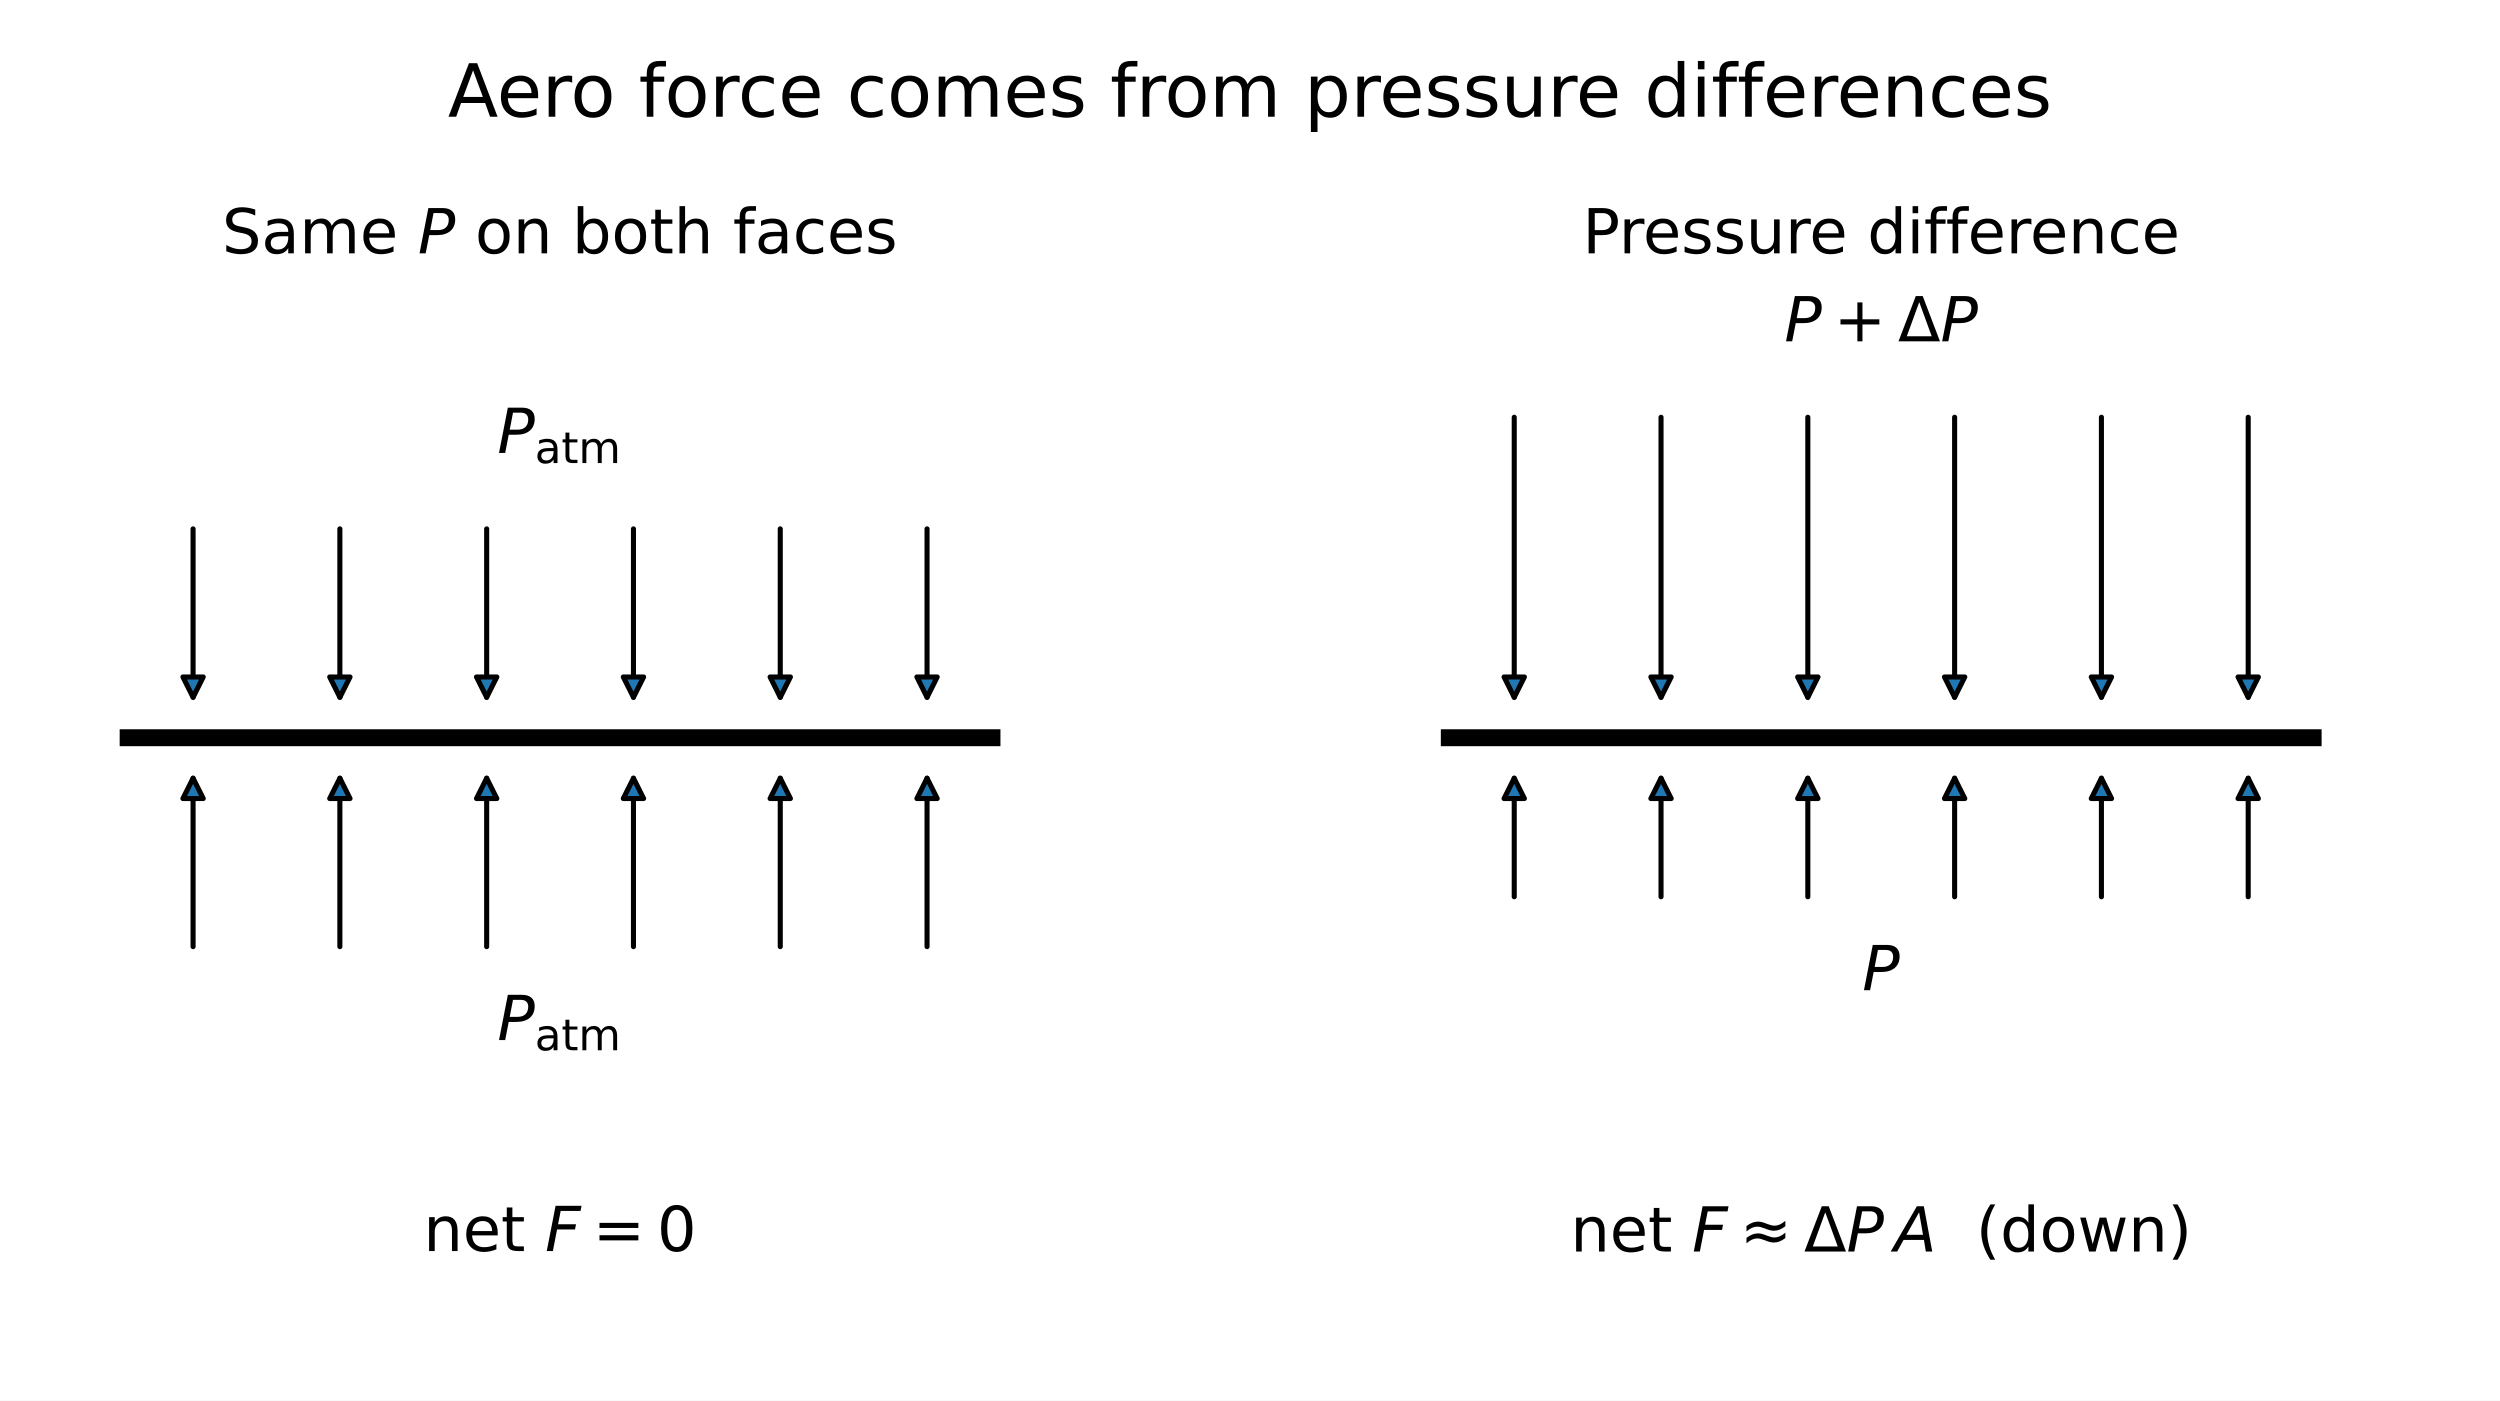
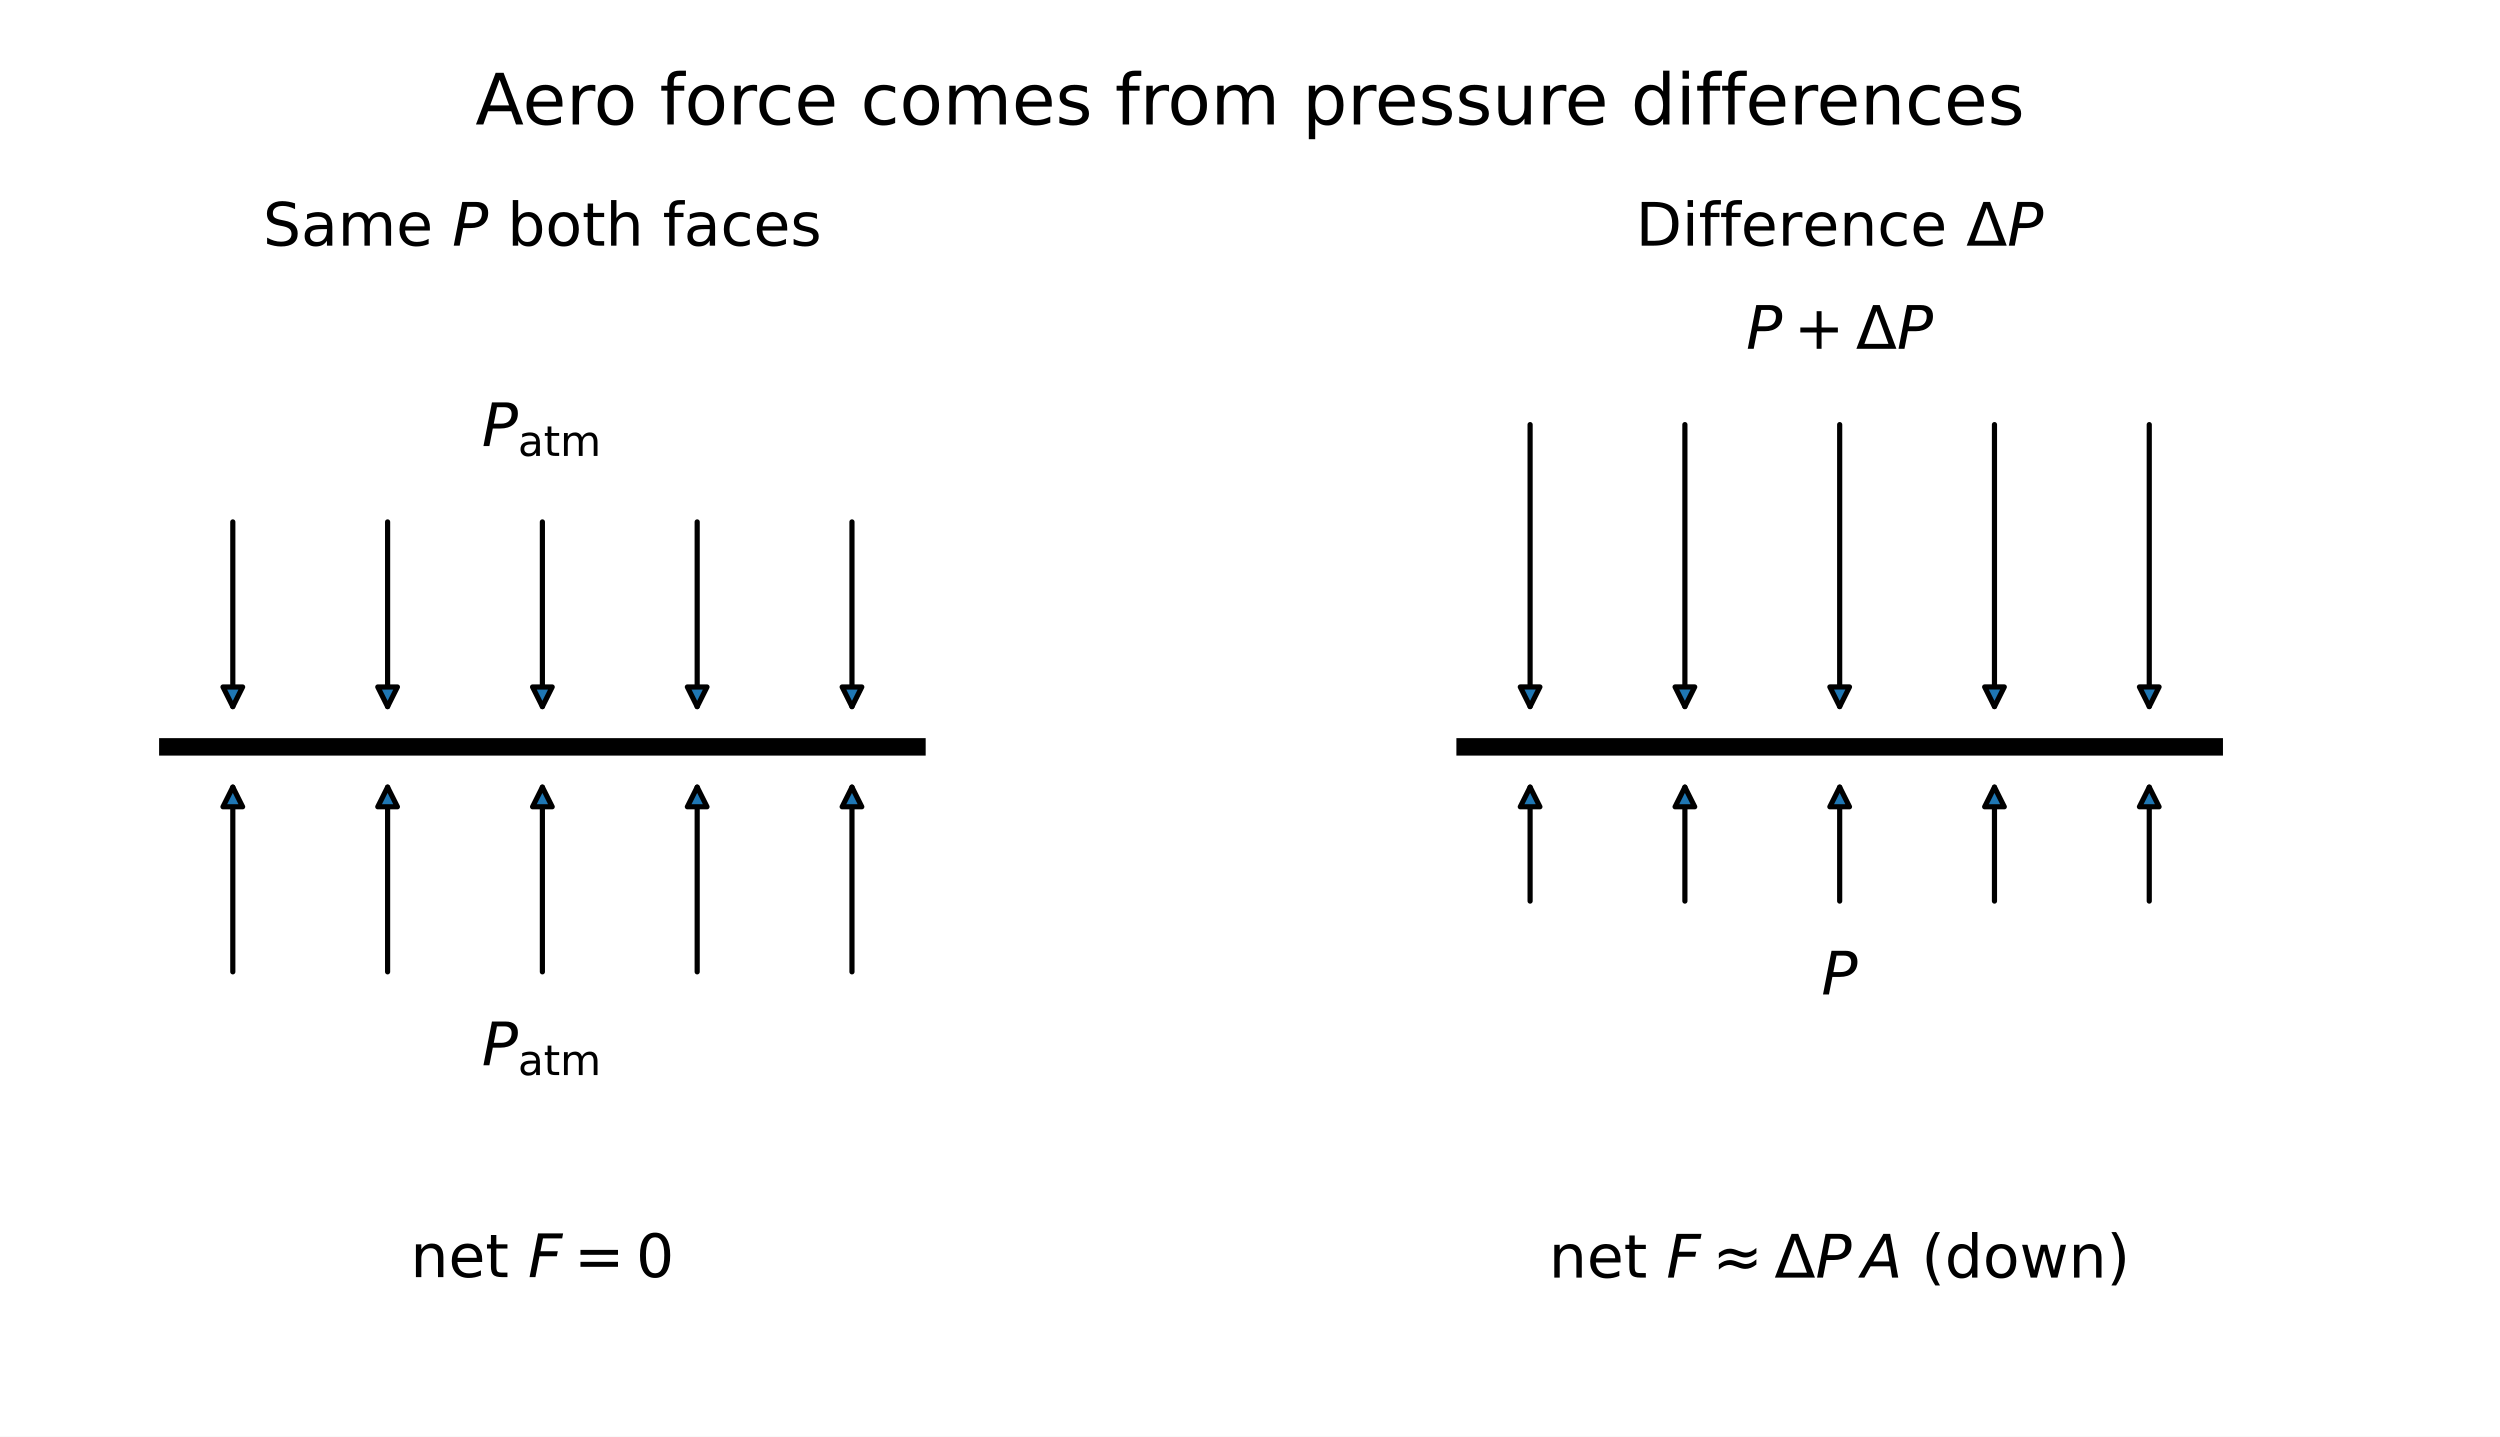
- <svg xmlns="http://www.w3.org/2000/svg" xmlns:xlink="http://www.w3.org/1999/xlink" width="442.944pt" height="248.15pt" viewBox="0 0 442.944 248.15" version="1.1">
+ <svg xmlns="http://www.w3.org/2000/svg" xmlns:xlink="http://www.w3.org/1999/xlink" width="458.622pt" height="263.558pt" viewBox="0 0 458.622 263.558" version="1.1">
  <defs>
    <style type="text/css">*{stroke-linejoin: round; stroke-linecap: butt}</style>
  </defs>
  <g id="figure_1">
    <g id="patch_1">
-       <path d="M 0 248.15  L 442.944 248.15  L 442.944 0  L 0 0  z " style="fill: #ffffff" />
+       <path d="M 0 263.558  L 458.622 263.558  L 458.622 0  L 0 0  z " style="fill: #ffffff" />
    </g>
    <g id="axes_1">
      <g id="line2d_1">
-         <path d="M 21.204 130.714  L 177.257 130.714  " clip-path="url(#pd1e95c25de)" style="fill: none; stroke: #000000; stroke-width: 3" />
+         <path d="M 29.186 137.014  L 169.815 137.014  " clip-path="url(#p3e86889d1d)" style="fill: none; stroke: #000000; stroke-width: 3.2" />
      </g>
      <g id="line2d_2">
-         <path d="M 255.284 130.714  L 411.337 130.714  " clip-path="url(#pd1e95c25de)" style="fill: none; stroke: #000000; stroke-width: 3" />
+         <path d="M 267.173 137.014  L 407.801 137.014  " clip-path="url(#p3e86889d1d)" style="fill: none; stroke: #000000; stroke-width: 3.2" />
      </g>
      <g id="text_1">
-         <g transform="translate(39.33522 44.88419) scale(0.11 -0.11)">
+         <g transform="translate(48.24049 45.06431) scale(0.11 -0.11)">
          <defs>
            <path id="DejaVuSans-53" d="M 3425 4513  L 3425 3897  Q 3066 4069 2747 4153  Q 2428 4238 2131 4238  Q 1616 4238 1336 4038  Q 1056 3838 1056 3469  Q 1056 3159 1242 3001  Q 1428 2844 1947 2747  L 2328 2669  Q 3034 2534 3370 2195  Q 3706 1856 3706 1288  Q 3706 609 3251 259  Q 2797 -91 1919 -91  Q 1588 -91 1214 -16  Q 841 59 441 206  L 441 856  Q 825 641 1194 531  Q 1563 422 1919 422  Q 2459 422 2753 634  Q 3047 847 3047 1241  Q 3047 1584 2836 1778  Q 2625 1972 2144 2069  L 1759 2144  Q 1053 2284 737 2584  Q 422 2884 422 3419  Q 422 4038 858 4394  Q 1294 4750 2059 4750  Q 2388 4750 2728 4690  Q 3069 4631 3425 4513  z " transform="scale(0.015625)" />
            <path id="DejaVuSans-61" d="M 2194 1759  Q 1497 1759 1228 1600  Q 959 1441 959 1056  Q 959 750 1161 570  Q 1363 391 1709 391  Q 2188 391 2477 730  Q 2766 1069 2766 1631  L 2766 1759  L 2194 1759  z M 3341 1997  L 3341 0  L 2766 0  L 2766 531  Q 2569 213 2275 61  Q 1981 -91 1556 -91  Q 1019 -91 701 211  Q 384 513 384 1019  Q 384 1609 779 1909  Q 1175 2209 1959 2209  L 2766 2209  L 2766 2266  Q 2766 2663 2505 2880  Q 2244 3097 1772 3097  Q 1472 3097 1187 3025  Q 903 2953 641 2809  L 641 3341  Q 956 3463 1253 3523  Q 1550 3584 1831 3584  Q 2591 3584 2966 3190  Q 3341 2797 3341 1997  z " transform="scale(0.015625)" />
            <path id="DejaVuSans-6d" d="M 3328 2828  Q 3544 3216 3844 3400  Q 4144 3584 4550 3584  Q 5097 3584 5394 3201  Q 5691 2819 5691 2113  L 5691 0  L 5113 0  L 5113 2094  Q 5113 2597 4934 2840  Q 4756 3084 4391 3084  Q 3944 3084 3684 2787  Q 3425 2491 3425 1978  L 3425 0  L 2847 0  L 2847 2094  Q 2847 2600 2669 2842  Q 2491 3084 2119 3084  Q 1678 3084 1418 2786  Q 1159 2488 1159 1978  L 1159 0  L 581 0  L 581 3500  L 1159 3500  L 1159 2956  Q 1356 3278 1631 3431  Q 1906 3584 2284 3584  Q 2666 3584 2933 3390  Q 3200 3197 3328 2828  z " transform="scale(0.015625)" />
            <path id="DejaVuSans-65" d="M 3597 1894  L 3597 1613  L 953 1613  Q 991 1019 1311 708  Q 1631 397 2203 397  Q 2534 397 2845 478  Q 3156 559 3463 722  L 3463 178  Q 3153 47 2828 -22  Q 2503 -91 2169 -91  Q 1331 -91 842 396  Q 353 884 353 1716  Q 353 2575 817 3079  Q 1281 3584 2069 3584  Q 2775 3584 3186 3129  Q 3597 2675 3597 1894  z M 3022 2063  Q 3016 2534 2758 2815  Q 2500 3097 2075 3097  Q 1594 3097 1305 2825  Q 1016 2553 972 2059  L 3022 2063  z " transform="scale(0.015625)" />
            <path id="DejaVuSans-20" transform="scale(0.015625)" />
            <path id="DejaVuSans-Oblique-50" d="M 1081 4666  L 2541 4666  Q 3178 4666 3512 4369  Q 3847 4072 3847 3500  Q 3847 2731 3353 2303  Q 2859 1875 1966 1875  L 1172 1875  L 806 0  L 172 0  L 1081 4666  z M 1613 4147  L 1275 2394  L 2069 2394  Q 2606 2394 2893 2669  Q 3181 2944 3181 3456  Q 3181 3784 2986 3965  Q 2791 4147 2438 4147  L 1613 4147  z " transform="scale(0.015625)" />
+             <path id="DejaVuSans-62" d="M 3116 1747  Q 3116 2381 2855 2742  Q 2594 3103 2138 3103  Q 1681 3103 1420 2742  Q 1159 2381 1159 1747  Q 1159 1113 1420 752  Q 1681 391 2138 391  Q 2594 391 2855 752  Q 3116 1113 3116 1747  z M 1159 2969  Q 1341 3281 1617 3432  Q 1894 3584 2278 3584  Q 2916 3584 3314 3078  Q 3713 2572 3713 1747  Q 3713 922 3314 415  Q 2916 -91 2278 -91  Q 1894 -91 1617 61  Q 1341 213 1159 525  L 1159 0  L 581 0  L 581 4863  L 1159 4863  L 1159 2969  z " transform="scale(0.015625)" />
            <path id="DejaVuSans-6f" d="M 1959 3097  Q 1497 3097 1228 2736  Q 959 2375 959 1747  Q 959 1119 1226 758  Q 1494 397 1959 397  Q 2419 397 2687 759  Q 2956 1122 2956 1747  Q 2956 2369 2687 2733  Q 2419 3097 1959 3097  z M 1959 3584  Q 2709 3584 3137 3096  Q 3566 2609 3566 1747  Q 3566 888 3137 398  Q 2709 -91 1959 -91  Q 1206 -91 779 398  Q 353 888 353 1747  Q 353 2609 779 3096  Q 1206 3584 1959 3584  z " transform="scale(0.015625)" />
-             <path id="DejaVuSans-6e" d="M 3513 2113  L 3513 0  L 2938 0  L 2938 2094  Q 2938 2591 2744 2837  Q 2550 3084 2163 3084  Q 1697 3084 1428 2787  Q 1159 2491 1159 1978  L 1159 0  L 581 0  L 581 3500  L 1159 3500  L 1159 2956  Q 1366 3272 1645 3428  Q 1925 3584 2291 3584  Q 2894 3584 3203 3211  Q 3513 2838 3513 2113  z " transform="scale(0.015625)" />
-             <path id="DejaVuSans-62" d="M 3116 1747  Q 3116 2381 2855 2742  Q 2594 3103 2138 3103  Q 1681 3103 1420 2742  Q 1159 2381 1159 1747  Q 1159 1113 1420 752  Q 1681 391 2138 391  Q 2594 391 2855 752  Q 3116 1113 3116 1747  z M 1159 2969  Q 1341 3281 1617 3432  Q 1894 3584 2278 3584  Q 2916 3584 3314 3078  Q 3713 2572 3713 1747  Q 3713 922 3314 415  Q 2916 -91 2278 -91  Q 1894 -91 1617 61  Q 1341 213 1159 525  L 1159 0  L 581 0  L 581 4863  L 1159 4863  L 1159 2969  z " transform="scale(0.015625)" />
            <path id="DejaVuSans-74" d="M 1172 4494  L 1172 3500  L 2356 3500  L 2356 3053  L 1172 3053  L 1172 1153  Q 1172 725 1289 603  Q 1406 481 1766 481  L 2356 481  L 2356 0  L 1766 0  Q 1100 0 847 248  Q 594 497 594 1153  L 594 3053  L 172 3053  L 172 3500  L 594 3500  L 594 4494  L 1172 4494  z " transform="scale(0.015625)" />
            <path id="DejaVuSans-68" d="M 3513 2113  L 3513 0  L 2938 0  L 2938 2094  Q 2938 2591 2744 2837  Q 2550 3084 2163 3084  Q 1697 3084 1428 2787  Q 1159 2491 1159 1978  L 1159 0  L 581 0  L 581 4863  L 1159 4863  L 1159 2956  Q 1366 3272 1645 3428  Q 1925 3584 2291 3584  Q 2894 3584 3203 3211  Q 3513 2838 3513 2113  z " transform="scale(0.015625)" />
            <path id="DejaVuSans-66" d="M 2375 4863  L 2375 4384  L 1825 4384  Q 1516 4384 1395 4259  Q 1275 4134 1275 3809  L 1275 3500  L 2222 3500  L 2222 3053  L 1275 3053  L 1275 0  L 697 0  L 697 3053  L 147 3053  L 147 3500  L 697 3500  L 697 3744  Q 697 4328 969 4595  Q 1241 4863 1831 4863  L 2375 4863  z " transform="scale(0.015625)" />
            <path id="DejaVuSans-63" d="M 3122 3366  L 3122 2828  Q 2878 2963 2633 3030  Q 2388 3097 2138 3097  Q 1578 3097 1268 2742  Q 959 2388 959 1747  Q 959 1106 1268 751  Q 1578 397 2138 397  Q 2388 397 2633 464  Q 2878 531 3122 666  L 3122 134  Q 2881 22 2623 -34  Q 2366 -91 2075 -91  Q 1284 -91 818 406  Q 353 903 353 1747  Q 353 2603 823 3093  Q 1294 3584 2113 3584  Q 2378 3584 2631 3529  Q 2884 3475 3122 3366  z " transform="scale(0.015625)" />
            <path id="DejaVuSans-73" d="M 2834 3397  L 2834 2853  Q 2591 2978 2328 3040  Q 2066 3103 1784 3103  Q 1356 3103 1142 2972  Q 928 2841 928 2578  Q 928 2378 1081 2264  Q 1234 2150 1697 2047  L 1894 2003  Q 2506 1872 2764 1633  Q 3022 1394 3022 966  Q 3022 478 2636 193  Q 2250 -91 1575 -91  Q 1294 -91 989 -36  Q 684 19 347 128  L 347 722  Q 666 556 975 473  Q 1284 391 1588 391  Q 1994 391 2212 530  Q 2431 669 2431 922  Q 2431 1156 2273 1281  Q 2116 1406 1581 1522  L 1381 1569  Q 847 1681 609 1914  Q 372 2147 372 2553  Q 372 3047 722 3315  Q 1072 3584 1716 3584  Q 2034 3584 2315 3537  Q 2597 3491 2834 3397  z " transform="scale(0.015625)" />
          </defs>
          <use xlink:href="#DejaVuSans-53" transform="translate(0 0.015625)" />
          <use xlink:href="#DejaVuSans-61" transform="translate(63.47656 0.015625)" />
          <use xlink:href="#DejaVuSans-6d" transform="translate(124.7559 0.015625)" />
          <use xlink:href="#DejaVuSans-65" transform="translate(222.168 0.015625)" />
          <use xlink:href="#DejaVuSans-20" transform="translate(283.6914 0.015625)" />
          <use xlink:href="#DejaVuSans-Oblique-50" transform="translate(315.4785 0.015625)" />
          <use xlink:href="#DejaVuSans-20" transform="translate(375.7812 0.015625)" />
-           <use xlink:href="#DejaVuSans-6f" transform="translate(407.5684 0.015625)" />
-           <use xlink:href="#DejaVuSans-6e" transform="translate(468.75 0.015625)" />
-           <use xlink:href="#DejaVuSans-20" transform="translate(532.1289 0.015625)" />
-           <use xlink:href="#DejaVuSans-62" transform="translate(563.916 0.015625)" />
-           <use xlink:href="#DejaVuSans-6f" transform="translate(627.3926 0.015625)" />
-           <use xlink:href="#DejaVuSans-74" transform="translate(688.5742 0.015625)" />
-           <use xlink:href="#DejaVuSans-68" transform="translate(727.7832 0.015625)" />
-           <use xlink:href="#DejaVuSans-20" transform="translate(791.1621 0.015625)" />
-           <use xlink:href="#DejaVuSans-66" transform="translate(822.9492 0.015625)" />
-           <use xlink:href="#DejaVuSans-61" transform="translate(858.1543 0.015625)" />
-           <use xlink:href="#DejaVuSans-63" transform="translate(919.4336 0.015625)" />
-           <use xlink:href="#DejaVuSans-65" transform="translate(974.4141 0.015625)" />
-           <use xlink:href="#DejaVuSans-73" transform="translate(1035.938 0.015625)" />
+           <use xlink:href="#DejaVuSans-62" transform="translate(407.5684 0.015625)" />
+           <use xlink:href="#DejaVuSans-6f" transform="translate(471.0449 0.015625)" />
+           <use xlink:href="#DejaVuSans-74" transform="translate(532.2266 0.015625)" />
+           <use xlink:href="#DejaVuSans-68" transform="translate(571.4355 0.015625)" />
+           <use xlink:href="#DejaVuSans-20" transform="translate(634.8145 0.015625)" />
+           <use xlink:href="#DejaVuSans-66" transform="translate(666.6016 0.015625)" />
+           <use xlink:href="#DejaVuSans-61" transform="translate(701.8066 0.015625)" />
+           <use xlink:href="#DejaVuSans-63" transform="translate(763.0859 0.015625)" />
+           <use xlink:href="#DejaVuSans-65" transform="translate(818.0664 0.015625)" />
+           <use xlink:href="#DejaVuSans-73" transform="translate(879.5898 0.015625)" />
        </g>
      </g>
      <g id="patch_2">
-         <path d="M 34.208 93.704  Q 34.208 109.128 34.208 123.545  " style="fill: none; stroke: #000000; stroke-width: 0.9; stroke-linecap: round" />
-         <path d="M 36.008 119.945  L 34.208 123.545  L 32.408 119.945  z " style="fill: #1f77b4; stroke: #000000; stroke-width: 0.9; stroke-linecap: round" />
+         <path d="M 42.708 95.745  Q 42.708 113.217 42.708 129.627  " style="fill: none; stroke: #000000; stroke-width: 0.95; stroke-linecap: round" />
+         <path d="M 44.508 126.027  L 42.708 129.627  L 40.908 126.027  z " style="fill: #1f77b4; stroke: #000000; stroke-width: 0.95; stroke-linecap: round" />
      </g>
      <g id="patch_3">
-         <path d="M 34.208 167.723  Q 34.208 152.299 34.208 137.882  " style="fill: none; stroke: #000000; stroke-width: 0.9; stroke-linecap: round" />
-         <path d="M 32.408 141.482  L 34.208 137.882  L 36.008 141.482  z " style="fill: #1f77b4; stroke: #000000; stroke-width: 0.9; stroke-linecap: round" />
+         <path d="M 42.708 178.282  Q 42.708 160.81 42.708 144.4  " style="fill: none; stroke: #000000; stroke-width: 0.95; stroke-linecap: round" />
+         <path d="M 40.908 148  L 42.708 144.4  L 44.508 148  z " style="fill: #1f77b4; stroke: #000000; stroke-width: 0.95; stroke-linecap: round" />
      </g>
      <g id="patch_4">
-         <path d="M 60.217 93.704  Q 60.217 109.128 60.217 123.545  " style="fill: none; stroke: #000000; stroke-width: 0.9; stroke-linecap: round" />
-         <path d="M 62.017 119.945  L 60.217 123.545  L 58.417 119.945  z " style="fill: #1f77b4; stroke: #000000; stroke-width: 0.9; stroke-linecap: round" />
+         <path d="M 71.104 95.745  Q 71.104 113.217 71.104 129.627  " style="fill: none; stroke: #000000; stroke-width: 0.95; stroke-linecap: round" />
+         <path d="M 72.904 126.027  L 71.104 129.627  L 69.304 126.027  z " style="fill: #1f77b4; stroke: #000000; stroke-width: 0.95; stroke-linecap: round" />
      </g>
      <g id="patch_5">
-         <path d="M 60.217 167.723  Q 60.217 152.299 60.217 137.882  " style="fill: none; stroke: #000000; stroke-width: 0.9; stroke-linecap: round" />
-         <path d="M 58.417 141.482  L 60.217 137.882  L 62.017 141.482  z " style="fill: #1f77b4; stroke: #000000; stroke-width: 0.9; stroke-linecap: round" />
+         <path d="M 71.104 178.282  Q 71.104 160.81 71.104 144.4  " style="fill: none; stroke: #000000; stroke-width: 0.95; stroke-linecap: round" />
+         <path d="M 69.304 148  L 71.104 144.4  L 72.904 148  z " style="fill: #1f77b4; stroke: #000000; stroke-width: 0.95; stroke-linecap: round" />
      </g>
      <g id="patch_6">
-         <path d="M 86.226 93.704  Q 86.226 109.128 86.226 123.545  " style="fill: none; stroke: #000000; stroke-width: 0.9; stroke-linecap: round" />
-         <path d="M 88.026 119.945  L 86.226 123.545  L 84.426 119.945  z " style="fill: #1f77b4; stroke: #000000; stroke-width: 0.9; stroke-linecap: round" />
+         <path d="M 99.5 95.745  Q 99.5 113.217 99.5 129.627  " style="fill: none; stroke: #000000; stroke-width: 0.95; stroke-linecap: round" />
+         <path d="M 101.3 126.027  L 99.5 129.627  L 97.7 126.027  z " style="fill: #1f77b4; stroke: #000000; stroke-width: 0.95; stroke-linecap: round" />
      </g>
      <g id="patch_7">
-         <path d="M 86.226 167.723  Q 86.226 152.299 86.226 137.882  " style="fill: none; stroke: #000000; stroke-width: 0.9; stroke-linecap: round" />
-         <path d="M 84.426 141.482  L 86.226 137.882  L 88.026 141.482  z " style="fill: #1f77b4; stroke: #000000; stroke-width: 0.9; stroke-linecap: round" />
+         <path d="M 99.5 178.282  Q 99.5 160.81 99.5 144.4  " style="fill: none; stroke: #000000; stroke-width: 0.95; stroke-linecap: round" />
+         <path d="M 97.7 148  L 99.5 144.4  L 101.3 148  z " style="fill: #1f77b4; stroke: #000000; stroke-width: 0.95; stroke-linecap: round" />
      </g>
      <g id="patch_8">
-         <path d="M 112.235 93.704  Q 112.235 109.128 112.235 123.545  " style="fill: none; stroke: #000000; stroke-width: 0.9; stroke-linecap: round" />
-         <path d="M 114.035 119.945  L 112.235 123.545  L 110.435 119.945  z " style="fill: #1f77b4; stroke: #000000; stroke-width: 0.9; stroke-linecap: round" />
+         <path d="M 127.897 95.745  Q 127.897 113.217 127.897 129.627  " style="fill: none; stroke: #000000; stroke-width: 0.95; stroke-linecap: round" />
+         <path d="M 129.697 126.027  L 127.897 129.627  L 126.097 126.027  z " style="fill: #1f77b4; stroke: #000000; stroke-width: 0.95; stroke-linecap: round" />
      </g>
      <g id="patch_9">
-         <path d="M 112.235 167.723  Q 112.235 152.299 112.235 137.882  " style="fill: none; stroke: #000000; stroke-width: 0.9; stroke-linecap: round" />
-         <path d="M 110.435 141.482  L 112.235 137.882  L 114.035 141.482  z " style="fill: #1f77b4; stroke: #000000; stroke-width: 0.9; stroke-linecap: round" />
+         <path d="M 127.897 178.282  Q 127.897 160.81 127.897 144.4  " style="fill: none; stroke: #000000; stroke-width: 0.95; stroke-linecap: round" />
+         <path d="M 126.097 148  L 127.897 144.4  L 129.697 148  z " style="fill: #1f77b4; stroke: #000000; stroke-width: 0.95; stroke-linecap: round" />
      </g>
      <g id="patch_10">
-         <path d="M 138.244 93.704  Q 138.244 109.128 138.244 123.545  " style="fill: none; stroke: #000000; stroke-width: 0.9; stroke-linecap: round" />
-         <path d="M 140.044 119.945  L 138.244 123.545  L 136.444 119.945  z " style="fill: #1f77b4; stroke: #000000; stroke-width: 0.9; stroke-linecap: round" />
+         <path d="M 156.293 95.745  Q 156.293 113.217 156.293 129.627  " style="fill: none; stroke: #000000; stroke-width: 0.95; stroke-linecap: round" />
+         <path d="M 158.093 126.027  L 156.293 129.627  L 154.493 126.027  z " style="fill: #1f77b4; stroke: #000000; stroke-width: 0.95; stroke-linecap: round" />
      </g>
      <g id="patch_11">
-         <path d="M 138.244 167.723  Q 138.244 152.299 138.244 137.882  " style="fill: none; stroke: #000000; stroke-width: 0.9; stroke-linecap: round" />
-         <path d="M 136.444 141.482  L 138.244 137.882  L 140.044 141.482  z " style="fill: #1f77b4; stroke: #000000; stroke-width: 0.9; stroke-linecap: round" />
-       </g>
-       <g id="patch_12">
-         <path d="M 164.252 93.704  Q 164.252 109.128 164.252 123.545  " style="fill: none; stroke: #000000; stroke-width: 0.9; stroke-linecap: round" />
-         <path d="M 166.052 119.945  L 164.252 123.545  L 162.452 119.945  z " style="fill: #1f77b4; stroke: #000000; stroke-width: 0.9; stroke-linecap: round" />
-       </g>
-       <g id="patch_13">
-         <path d="M 164.252 167.723  Q 164.252 152.299 164.252 137.882  " style="fill: none; stroke: #000000; stroke-width: 0.9; stroke-linecap: round" />
-         <path d="M 162.452 141.482  L 164.252 137.882  L 166.052 141.482  z " style="fill: #1f77b4; stroke: #000000; stroke-width: 0.9; stroke-linecap: round" />
+         <path d="M 156.293 178.282  Q 156.293 160.81 156.293 144.4  " style="fill: none; stroke: #000000; stroke-width: 0.95; stroke-linecap: round" />
+         <path d="M 154.493 148  L 156.293 144.4  L 158.093 148  z " style="fill: #1f77b4; stroke: #000000; stroke-width: 0.95; stroke-linecap: round" />
      </g>
      <g id="text_2">
-         <g transform="translate(88.12022 80.25628) scale(0.11 -0.11)">
+         <g transform="translate(88.39049 81.84402) scale(0.11 -0.11)">
          <use xlink:href="#DejaVuSans-Oblique-50" transform="translate(0 0.09375)" />
          <use xlink:href="#DejaVuSans-61" transform="translate(60.30273 -16.3125) scale(0.7)" />
          <use xlink:href="#DejaVuSans-74" transform="translate(103.1982 -16.3125) scale(0.7)" />
          <use xlink:href="#DejaVuSans-6d" transform="translate(130.6445 -16.3125) scale(0.7)" />
        </g>
      </g>
      <g id="text_3">
-         <g transform="translate(88.12022 184.2918) scale(0.11 -0.11)">
+         <g transform="translate(88.39049 195.4284) scale(0.11 -0.11)">
          <use xlink:href="#DejaVuSans-Oblique-50" transform="translate(0 0.09375)" />
          <use xlink:href="#DejaVuSans-61" transform="translate(60.30273 -16.3125) scale(0.7)" />
          <use xlink:href="#DejaVuSans-74" transform="translate(103.1982 -16.3125) scale(0.7)" />
          <use xlink:href="#DejaVuSans-6d" transform="translate(130.6445 -16.3125) scale(0.7)" />
        </g>
      </g>
      <g id="text_4">
-         <g transform="translate(75.03022 221.7446) scale(0.11 -0.11)">
-           <defs>
+         <g transform="translate(75.30049 234.3716) scale(0.11 -0.11)">
+           <defs>
+             <path id="DejaVuSans-6e" d="M 3513 2113  L 3513 0  L 2938 0  L 2938 2094  Q 2938 2591 2744 2837  Q 2550 3084 2163 3084  Q 1697 3084 1428 2787  Q 1159 2491 1159 1978  L 1159 0  L 581 0  L 581 3500  L 1159 3500  L 1159 2956  Q 1366 3272 1645 3428  Q 1925 3584 2291 3584  Q 2894 3584 3203 3211  Q 3513 2838 3513 2113  z " transform="scale(0.015625)" />
            <path id="DejaVuSans-Oblique-46" d="M 1081 4666  L 3756 4666  L 3653 4134  L 1606 4134  L 1338 2759  L 3188 2759  L 3084 2228  L 1234 2228  L 800 0  L 172 0  L 1081 4666  z " transform="scale(0.015625)" />
            <path id="DejaVuSans-3d" d="M 678 2906  L 4684 2906  L 4684 2381  L 678 2381  L 678 2906  z M 678 1631  L 4684 1631  L 4684 1100  L 678 1100  L 678 1631  z " transform="scale(0.015625)" />
            <path id="DejaVuSans-30" d="M 2034 4250  Q 1547 4250 1301 3770  Q 1056 3291 1056 2328  Q 1056 1369 1301 889  Q 1547 409 2034 409  Q 2525 409 2770 889  Q 3016 1369 3016 2328  Q 3016 3291 2770 3770  Q 2525 4250 2034 4250  z M 2034 4750  Q 2819 4750 3233 4129  Q 3647 3509 3647 2328  Q 3647 1150 3233 529  Q 2819 -91 2034 -91  Q 1250 -91 836 529  Q 422 1150 422 2328  Q 422 3509 836 4129  Q 1250 4750 2034 4750  z " transform="scale(0.015625)" />
          </defs>
          <use xlink:href="#DejaVuSans-6e" transform="translate(0 0.78125)" />
          <use xlink:href="#DejaVuSans-65" transform="translate(63.37891 0.78125)" />
          <use xlink:href="#DejaVuSans-74" transform="translate(124.9023 0.78125)" />
          <use xlink:href="#DejaVuSans-20" transform="translate(164.1113 0.78125)" />
          <use xlink:href="#DejaVuSans-Oblique-46" transform="translate(195.8984 0.78125)" />
          <use xlink:href="#DejaVuSans-3d" transform="translate(272.9004 0.78125)" />
          <use xlink:href="#DejaVuSans-30" transform="translate(376.1719 0.78125)" />
        </g>
      </g>
      <g id="text_5">
-         <g transform="translate(280.3916 44.88419) scale(0.11 -0.11)">
-           <defs>
-             <path id="DejaVuSans-50" d="M 1259 4147  L 1259 2394  L 2053 2394  Q 2494 2394 2734 2622  Q 2975 2850 2975 3272  Q 2975 3691 2734 3919  Q 2494 4147 2053 4147  L 1259 4147  z M 628 4666  L 2053 4666  Q 2838 4666 3239 4311  Q 3641 3956 3641 3272  Q 3641 2581 3239 2228  Q 2838 1875 2053 1875  L 1259 1875  L 1259 0  L 628 0  L 628 4666  z " transform="scale(0.015625)" />
+         <g transform="translate(300.0868 45.06431) scale(0.11 -0.11)">
+           <defs>
+             <path id="DejaVuSans-44" d="M 1259 4147  L 1259 519  L 2022 519  Q 2988 519 3436 956  Q 3884 1394 3884 2338  Q 3884 3275 3436 3711  Q 2988 4147 2022 4147  L 1259 4147  z M 628 4666  L 1925 4666  Q 3281 4666 3915 4102  Q 4550 3538 4550 2338  Q 4550 1131 3912 565  Q 3275 0 1925 0  L 628 0  L 628 4666  z " transform="scale(0.015625)" />
+             <path id="DejaVuSans-69" d="M 603 3500  L 1178 3500  L 1178 0  L 603 0  L 603 3500  z M 603 4863  L 1178 4863  L 1178 4134  L 603 4134  L 603 4863  z " transform="scale(0.015625)" />
            <path id="DejaVuSans-72" d="M 2631 2963  Q 2534 3019 2420 3045  Q 2306 3072 2169 3072  Q 1681 3072 1420 2755  Q 1159 2438 1159 1844  L 1159 0  L 581 0  L 581 3500  L 1159 3500  L 1159 2956  Q 1341 3275 1631 3429  Q 1922 3584 2338 3584  Q 2397 3584 2469 3576  Q 2541 3569 2628 3553  L 2631 2963  z " transform="scale(0.015625)" />
-             <path id="DejaVuSans-75" d="M 544 1381  L 544 3500  L 1119 3500  L 1119 1403  Q 1119 906 1312 657  Q 1506 409 1894 409  Q 2359 409 2629 706  Q 2900 1003 2900 1516  L 2900 3500  L 3475 3500  L 3475 0  L 2900 0  L 2900 538  Q 2691 219 2414 64  Q 2138 -91 1772 -91  Q 1169 -91 856 284  Q 544 659 544 1381  z M 1991 3584  L 1991 3584  z " transform="scale(0.015625)" />
-             <path id="DejaVuSans-64" d="M 2906 2969  L 2906 4863  L 3481 4863  L 3481 0  L 2906 0  L 2906 525  Q 2725 213 2448 61  Q 2172 -91 1784 -91  Q 1150 -91 751 415  Q 353 922 353 1747  Q 353 2572 751 3078  Q 1150 3584 1784 3584  Q 2172 3584 2448 3432  Q 2725 3281 2906 2969  z M 947 1747  Q 947 1113 1208 752  Q 1469 391 1925 391  Q 2381 391 2643 752  Q 2906 1113 2906 1747  Q 2906 2381 2643 2742  Q 2381 3103 1925 3103  Q 1469 3103 1208 2742  Q 947 2381 947 1747  z " transform="scale(0.015625)" />
-             <path id="DejaVuSans-69" d="M 603 3500  L 1178 3500  L 1178 0  L 603 0  L 603 3500  z M 603 4863  L 1178 4863  L 1178 4134  L 603 4134  L 603 4863  z " transform="scale(0.015625)" />
-           </defs>
-           <use xlink:href="#DejaVuSans-50" />
-           <use xlink:href="#DejaVuSans-72" transform="translate(58.55273 0)" />
-           <use xlink:href="#DejaVuSans-65" transform="translate(97.41602 0)" />
-           <use xlink:href="#DejaVuSans-73" transform="translate(158.9395 0)" />
-           <use xlink:href="#DejaVuSans-73" transform="translate(211.0391 0)" />
-           <use xlink:href="#DejaVuSans-75" transform="translate(263.1387 0)" />
-           <use xlink:href="#DejaVuSans-72" transform="translate(326.5176 0)" />
-           <use xlink:href="#DejaVuSans-65" transform="translate(365.3809 0)" />
-           <use xlink:href="#DejaVuSans-20" transform="translate(426.9043 0)" />
-           <use xlink:href="#DejaVuSans-64" transform="translate(458.6914 0)" />
-           <use xlink:href="#DejaVuSans-69" transform="translate(522.168 0)" />
-           <use xlink:href="#DejaVuSans-66" transform="translate(549.9512 0)" />
-           <use xlink:href="#DejaVuSans-66" transform="translate(585.1562 0)" />
-           <use xlink:href="#DejaVuSans-65" transform="translate(620.3613 0)" />
-           <use xlink:href="#DejaVuSans-72" transform="translate(681.8848 0)" />
-           <use xlink:href="#DejaVuSans-65" transform="translate(720.748 0)" />
-           <use xlink:href="#DejaVuSans-6e" transform="translate(782.2715 0)" />
-           <use xlink:href="#DejaVuSans-63" transform="translate(845.6504 0)" />
-           <use xlink:href="#DejaVuSans-65" transform="translate(900.6309 0)" />
-         </g>
+             <path id="DejaVuSans-394" d="M 2188 4044  L 906 525  L 3472 525  L 2188 4044  z M 50 0  L 1831 4666  L 2547 4666  L 4325 0  L 50 0  z " transform="scale(0.015625)" />
+           </defs>
+           <use xlink:href="#DejaVuSans-44" transform="translate(0 0.015625)" />
+           <use xlink:href="#DejaVuSans-69" transform="translate(77.00195 0.015625)" />
+           <use xlink:href="#DejaVuSans-66" transform="translate(104.7852 0.015625)" />
+           <use xlink:href="#DejaVuSans-66" transform="translate(139.9902 0.015625)" />
+           <use xlink:href="#DejaVuSans-65" transform="translate(175.1953 0.015625)" />
+           <use xlink:href="#DejaVuSans-72" transform="translate(236.7188 0.015625)" />
+           <use xlink:href="#DejaVuSans-65" transform="translate(277.832 0.015625)" />
+           <use xlink:href="#DejaVuSans-6e" transform="translate(339.3555 0.015625)" />
+           <use xlink:href="#DejaVuSans-63" transform="translate(402.7344 0.015625)" />
+           <use xlink:href="#DejaVuSans-65" transform="translate(457.7148 0.015625)" />
+           <use xlink:href="#DejaVuSans-20" transform="translate(519.2383 0.015625)" />
+           <use xlink:href="#DejaVuSans-394" transform="translate(551.0254 0.015625)" />
+           <use xlink:href="#DejaVuSans-Oblique-50" transform="translate(619.4336 0.015625)" />
+         </g>
+       </g>
+       <g id="patch_12">
+         <path d="M 280.695 77.894  Q 280.695 104.289 280.695 129.621  " style="fill: none; stroke: #000000; stroke-width: 0.95; stroke-linecap: round" />
+         <path d="M 282.495 126.021  L 280.695 129.621  L 278.895 126.021  z " style="fill: #1f77b4; stroke: #000000; stroke-width: 0.95; stroke-linecap: round" />
+       </g>
+       <g id="patch_13">
+         <path d="M 280.695 165.303  Q 280.695 154.321 280.695 144.401  " style="fill: none; stroke: #000000; stroke-width: 0.95; stroke-linecap: round" />
+         <path d="M 278.895 148.001  L 280.695 144.401  L 282.495 148.001  z " style="fill: #1f77b4; stroke: #000000; stroke-width: 0.95; stroke-linecap: round" />
      </g>
      <g id="patch_14">
-         <path d="M 268.288 73.93  Q 268.288 99.241 268.288 123.545  " style="fill: none; stroke: #000000; stroke-width: 0.9; stroke-linecap: round" />
-         <path d="M 270.088 119.945  L 268.288 123.545  L 266.488 119.945  z " style="fill: #1f77b4; stroke: #000000; stroke-width: 0.9; stroke-linecap: round" />
+         <path d="M 309.091 77.894  Q 309.091 104.289 309.091 129.621  " style="fill: none; stroke: #000000; stroke-width: 0.95; stroke-linecap: round" />
+         <path d="M 310.891 126.021  L 309.091 129.621  L 307.291 126.021  z " style="fill: #1f77b4; stroke: #000000; stroke-width: 0.95; stroke-linecap: round" />
      </g>
      <g id="patch_15">
-         <path d="M 268.288 158.887  Q 268.288 147.882 268.288 137.883  " style="fill: none; stroke: #000000; stroke-width: 0.9; stroke-linecap: round" />
-         <path d="M 266.488 141.483  L 268.288 137.883  L 270.088 141.483  z " style="fill: #1f77b4; stroke: #000000; stroke-width: 0.9; stroke-linecap: round" />
+         <path d="M 309.091 165.303  Q 309.091 154.321 309.091 144.401  " style="fill: none; stroke: #000000; stroke-width: 0.95; stroke-linecap: round" />
+         <path d="M 307.291 148.001  L 309.091 144.401  L 310.891 148.001  z " style="fill: #1f77b4; stroke: #000000; stroke-width: 0.95; stroke-linecap: round" />
      </g>
      <g id="patch_16">
-         <path d="M 294.297 73.93  Q 294.297 99.241 294.297 123.545  " style="fill: none; stroke: #000000; stroke-width: 0.9; stroke-linecap: round" />
-         <path d="M 296.097 119.945  L 294.297 123.545  L 292.497 119.945  z " style="fill: #1f77b4; stroke: #000000; stroke-width: 0.9; stroke-linecap: round" />
+         <path d="M 337.487 77.894  Q 337.487 104.289 337.487 129.621  " style="fill: none; stroke: #000000; stroke-width: 0.95; stroke-linecap: round" />
+         <path d="M 339.287 126.021  L 337.487 129.621  L 335.687 126.021  z " style="fill: #1f77b4; stroke: #000000; stroke-width: 0.95; stroke-linecap: round" />
      </g>
      <g id="patch_17">
-         <path d="M 294.297 158.887  Q 294.297 147.882 294.297 137.883  " style="fill: none; stroke: #000000; stroke-width: 0.9; stroke-linecap: round" />
-         <path d="M 292.497 141.483  L 294.297 137.883  L 296.097 141.483  z " style="fill: #1f77b4; stroke: #000000; stroke-width: 0.9; stroke-linecap: round" />
+         <path d="M 337.487 165.303  Q 337.487 154.321 337.487 144.401  " style="fill: none; stroke: #000000; stroke-width: 0.95; stroke-linecap: round" />
+         <path d="M 335.687 148.001  L 337.487 144.401  L 339.287 148.001  z " style="fill: #1f77b4; stroke: #000000; stroke-width: 0.95; stroke-linecap: round" />
      </g>
      <g id="patch_18">
-         <path d="M 320.306 73.93  Q 320.306 99.241 320.306 123.545  " style="fill: none; stroke: #000000; stroke-width: 0.9; stroke-linecap: round" />
-         <path d="M 322.106 119.945  L 320.306 123.545  L 318.506 119.945  z " style="fill: #1f77b4; stroke: #000000; stroke-width: 0.9; stroke-linecap: round" />
+         <path d="M 365.883 77.894  Q 365.883 104.289 365.883 129.621  " style="fill: none; stroke: #000000; stroke-width: 0.95; stroke-linecap: round" />
+         <path d="M 367.683 126.021  L 365.883 129.621  L 364.083 126.021  z " style="fill: #1f77b4; stroke: #000000; stroke-width: 0.95; stroke-linecap: round" />
      </g>
      <g id="patch_19">
-         <path d="M 320.306 158.887  Q 320.306 147.882 320.306 137.883  " style="fill: none; stroke: #000000; stroke-width: 0.9; stroke-linecap: round" />
-         <path d="M 318.506 141.483  L 320.306 137.883  L 322.106 141.483  z " style="fill: #1f77b4; stroke: #000000; stroke-width: 0.9; stroke-linecap: round" />
+         <path d="M 365.883 165.303  Q 365.883 154.321 365.883 144.401  " style="fill: none; stroke: #000000; stroke-width: 0.95; stroke-linecap: round" />
+         <path d="M 364.083 148.001  L 365.883 144.401  L 367.683 148.001  z " style="fill: #1f77b4; stroke: #000000; stroke-width: 0.95; stroke-linecap: round" />
      </g>
      <g id="patch_20">
-         <path d="M 346.315 73.93  Q 346.315 99.241 346.315 123.545  " style="fill: none; stroke: #000000; stroke-width: 0.9; stroke-linecap: round" />
-         <path d="M 348.115 119.945  L 346.315 123.545  L 344.515 119.945  z " style="fill: #1f77b4; stroke: #000000; stroke-width: 0.9; stroke-linecap: round" />
+         <path d="M 394.279 77.894  Q 394.279 104.289 394.279 129.621  " style="fill: none; stroke: #000000; stroke-width: 0.95; stroke-linecap: round" />
+         <path d="M 396.079 126.021  L 394.279 129.621  L 392.479 126.021  z " style="fill: #1f77b4; stroke: #000000; stroke-width: 0.95; stroke-linecap: round" />
      </g>
      <g id="patch_21">
-         <path d="M 346.315 158.887  Q 346.315 147.882 346.315 137.883  " style="fill: none; stroke: #000000; stroke-width: 0.9; stroke-linecap: round" />
-         <path d="M 344.515 141.483  L 346.315 137.883  L 348.115 141.483  z " style="fill: #1f77b4; stroke: #000000; stroke-width: 0.9; stroke-linecap: round" />
-       </g>
-       <g id="patch_22">
-         <path d="M 372.324 73.93  Q 372.324 99.241 372.324 123.545  " style="fill: none; stroke: #000000; stroke-width: 0.9; stroke-linecap: round" />
-         <path d="M 374.124 119.945  L 372.324 123.545  L 370.524 119.945  z " style="fill: #1f77b4; stroke: #000000; stroke-width: 0.9; stroke-linecap: round" />
-       </g>
-       <g id="patch_23">
-         <path d="M 372.324 158.887  Q 372.324 147.882 372.324 137.883  " style="fill: none; stroke: #000000; stroke-width: 0.9; stroke-linecap: round" />
-         <path d="M 370.524 141.483  L 372.324 137.883  L 374.124 141.483  z " style="fill: #1f77b4; stroke: #000000; stroke-width: 0.9; stroke-linecap: round" />
-       </g>
-       <g id="patch_24">
-         <path d="M 398.332 73.93  Q 398.332 99.241 398.332 123.545  " style="fill: none; stroke: #000000; stroke-width: 0.9; stroke-linecap: round" />
-         <path d="M 400.132 119.945  L 398.332 123.545  L 396.532 119.945  z " style="fill: #1f77b4; stroke: #000000; stroke-width: 0.9; stroke-linecap: round" />
-       </g>
-       <g id="patch_25">
-         <path d="M 398.332 158.887  Q 398.332 147.882 398.332 137.883  " style="fill: none; stroke: #000000; stroke-width: 0.9; stroke-linecap: round" />
-         <path d="M 396.532 141.483  L 398.332 137.883  L 400.132 141.483  z " style="fill: #1f77b4; stroke: #000000; stroke-width: 0.9; stroke-linecap: round" />
+         <path d="M 394.279 165.303  Q 394.279 154.321 394.279 144.401  " style="fill: none; stroke: #000000; stroke-width: 0.95; stroke-linecap: round" />
+         <path d="M 392.479 148.001  L 394.279 144.401  L 396.079 148.001  z " style="fill: #1f77b4; stroke: #000000; stroke-width: 0.95; stroke-linecap: round" />
      </g>
      <g id="text_6">
-         <g transform="translate(316.1502 60.48952) scale(0.11 -0.11)">
+         <g transform="translate(320.3268 63.99504) scale(0.11 -0.11)">
          <defs>
            <path id="DejaVuSans-2b" d="M 2944 4013  L 2944 2272  L 4684 2272  L 4684 1741  L 2944 1741  L 2944 0  L 2419 0  L 2419 1741  L 678 1741  L 678 2272  L 2419 2272  L 2419 4013  L 2944 4013  z " transform="scale(0.015625)" />
-             <path id="DejaVuSans-394" d="M 2188 4044  L 906 525  L 3472 525  L 2188 4044  z M 50 0  L 1831 4666  L 2547 4666  L 4325 0  L 50 0  z " transform="scale(0.015625)" />
          </defs>
          <use xlink:href="#DejaVuSans-Oblique-50" transform="translate(0 0.09375)" />
          <use xlink:href="#DejaVuSans-2b" transform="translate(79.78516 0.09375)" />
          <use xlink:href="#DejaVuSans-394" transform="translate(183.0566 0.09375)" />
          <use xlink:href="#DejaVuSans-Oblique-50" transform="translate(251.4648 0.09375)" />
        </g>
      </g>
      <g id="text_7">
-         <g transform="translate(329.9552 175.4488) scale(0.11 -0.11)">
+         <g transform="translate(334.1318 182.4473) scale(0.11 -0.11)">
          <use xlink:href="#DejaVuSans-Oblique-50" transform="translate(0 0.09375)" />
        </g>
      </g>
      <g id="text_8">
-         <g transform="translate(278.2552 221.7446) scale(0.11 -0.11)">
+         <g transform="translate(284.1368 234.3716) scale(0.11 -0.11)">
          <defs>
            <path id="DejaVuSans-2248" d="M 4684 1947  L 4684 1388  Q 4356 1144 4076 1036  Q 3797 928 3494 928  Q 3150 928 2694 1113  Q 2663 1125 2641 1134  Q 2622 1141 2575 1159  Q 2091 1350 1797 1350  Q 1522 1350 1253 1231  Q 984 1113 678 850  L 678 1409  Q 1006 1653 1286 1761  Q 1566 1869 1869 1869  Q 2213 1869 2672 1684  Q 2706 1669 2722 1663  Q 2741 1656 2788 1638  Q 3272 1447 3566 1447  Q 3834 1447 4098 1564  Q 4363 1681 4684 1947  z M 4684 3163  L 4684 2606  Q 4356 2359 4076 2251  Q 3797 2144 3494 2144  Q 3150 2144 2694 2328  Q 2663 2341 2641 2350  Q 2622 2356 2575 2375  Q 2091 2566 1797 2566  Q 1522 2566 1253 2447  Q 984 2328 678 2069  L 678 2625  Q 1006 2869 1286 2976  Q 1566 3084 1869 3084  Q 2213 3084 2672 2900  Q 2703 2888 2719 2881  Q 2741 2872 2788 2853  Q 3272 2663 3566 2663  Q 3834 2663 4098 2780  Q 4363 2897 4684 3163  z " transform="scale(0.015625)" />
            <path id="DejaVuSans-Oblique-41" d="M 2356 4666  L 3072 4666  L 3938 0  L 3278 0  L 3084 1197  L 984 1197  L 325 0  L -341 0  L 2356 4666  z M 2584 4044  L 1275 1722  L 2988 1722  L 2584 4044  z " transform="scale(0.015625)" />
            <path id="DejaVuSans-28" d="M 1984 4856  Q 1566 4138 1362 3434  Q 1159 2731 1159 2009  Q 1159 1288 1364 580  Q 1569 -128 1984 -844  L 1484 -844  Q 1016 -109 783 600  Q 550 1309 550 2009  Q 550 2706 781 3412  Q 1013 4119 1484 4856  L 1984 4856  z " transform="scale(0.015625)" />
+             <path id="DejaVuSans-64" d="M 2906 2969  L 2906 4863  L 3481 4863  L 3481 0  L 2906 0  L 2906 525  Q 2725 213 2448 61  Q 2172 -91 1784 -91  Q 1150 -91 751 415  Q 353 922 353 1747  Q 353 2572 751 3078  Q 1150 3584 1784 3584  Q 2172 3584 2448 3432  Q 2725 3281 2906 2969  z M 947 1747  Q 947 1113 1208 752  Q 1469 391 1925 391  Q 2381 391 2643 752  Q 2906 1113 2906 1747  Q 2906 2381 2643 2742  Q 2381 3103 1925 3103  Q 1469 3103 1208 2742  Q 947 2381 947 1747  z " transform="scale(0.015625)" />
            <path id="DejaVuSans-77" d="M 269 3500  L 844 3500  L 1563 769  L 2278 3500  L 2956 3500  L 3675 769  L 4391 3500  L 4966 3500  L 4050 0  L 3372 0  L 2619 2869  L 1863 0  L 1184 0  L 269 3500  z " transform="scale(0.015625)" />
            <path id="DejaVuSans-29" d="M 513 4856  L 1013 4856  Q 1481 4119 1714 3412  Q 1947 2706 1947 2009  Q 1947 1309 1714 600  Q 1481 -109 1013 -844  L 513 -844  Q 928 -128 1133 580  Q 1338 1288 1338 2009  Q 1338 2731 1133 3434  Q 928 4138 513 4856  z " transform="scale(0.015625)" />
          </defs>
          <use xlink:href="#DejaVuSans-6e" transform="translate(0 0.015625)" />
          <use xlink:href="#DejaVuSans-65" transform="translate(63.37891 0.015625)" />
          <use xlink:href="#DejaVuSans-74" transform="translate(124.9023 0.015625)" />
          <use xlink:href="#DejaVuSans-20" transform="translate(164.1113 0.015625)" />
          <use xlink:href="#DejaVuSans-Oblique-46" transform="translate(195.8984 0.015625)" />
          <use xlink:href="#DejaVuSans-2248" transform="translate(272.9004 0.015625)" />
          <use xlink:href="#DejaVuSans-394" transform="translate(376.1719 0.015625)" />
          <use xlink:href="#DejaVuSans-Oblique-50" transform="translate(444.5801 0.015625)" />
          <use xlink:href="#DejaVuSans-Oblique-41" transform="translate(521.1185 0.015625)" />
          <use xlink:href="#DejaVuSans-20" transform="translate(589.5267 0.015625)" />
-           <use xlink:href="#DejaVuSans-20" transform="translate(621.3138 0.015625)" />
-           <use xlink:href="#DejaVuSans-28" transform="translate(653.1009 0.015625)" />
-           <use xlink:href="#DejaVuSans-64" transform="translate(692.1146 0.015625)" />
-           <use xlink:href="#DejaVuSans-6f" transform="translate(755.5911 0.015625)" />
-           <use xlink:href="#DejaVuSans-77" transform="translate(816.7728 0.015625)" />
-           <use xlink:href="#DejaVuSans-6e" transform="translate(898.5599 0.015625)" />
-           <use xlink:href="#DejaVuSans-29" transform="translate(961.9388 0.015625)" />
+           <use xlink:href="#DejaVuSans-28" transform="translate(621.3138 0.015625)" />
+           <use xlink:href="#DejaVuSans-64" transform="translate(660.3275 0.015625)" />
+           <use xlink:href="#DejaVuSans-6f" transform="translate(723.804 0.015625)" />
+           <use xlink:href="#DejaVuSans-77" transform="translate(784.9857 0.015625)" />
+           <use xlink:href="#DejaVuSans-6e" transform="translate(866.7728 0.015625)" />
+           <use xlink:href="#DejaVuSans-29" transform="translate(930.1517 0.015625)" />
        </g>
      </g>
      <g id="text_9">
-         <g transform="translate(79.37083 20.67797) scale(0.13 -0.13)">
+         <g transform="translate(87.21005 22.83797) scale(0.13 -0.13)">
          <defs>
            <path id="DejaVuSans-41" d="M 2188 4044  L 1331 1722  L 3047 1722  L 2188 4044  z M 1831 4666  L 2547 4666  L 4325 0  L 3669 0  L 3244 1197  L 1141 1197  L 716 0  L 50 0  L 1831 4666  z " transform="scale(0.015625)" />
            <path id="DejaVuSans-70" d="M 1159 525  L 1159 -1331  L 581 -1331  L 581 3500  L 1159 3500  L 1159 2969  Q 1341 3281 1617 3432  Q 1894 3584 2278 3584  Q 2916 3584 3314 3078  Q 3713 2572 3713 1747  Q 3713 922 3314 415  Q 2916 -91 2278 -91  Q 1894 -91 1617 61  Q 1341 213 1159 525  z M 3116 1747  Q 3116 2381 2855 2742  Q 2594 3103 2138 3103  Q 1681 3103 1420 2742  Q 1159 2381 1159 1747  Q 1159 1113 1420 752  Q 1681 391 2138 391  Q 2594 391 2855 752  Q 3116 1113 3116 1747  z " transform="scale(0.015625)" />
+             <path id="DejaVuSans-75" d="M 544 1381  L 544 3500  L 1119 3500  L 1119 1403  Q 1119 906 1312 657  Q 1506 409 1894 409  Q 2359 409 2629 706  Q 2900 1003 2900 1516  L 2900 3500  L 3475 3500  L 3475 0  L 2900 0  L 2900 538  Q 2691 219 2414 64  Q 2138 -91 1772 -91  Q 1169 -91 856 284  Q 544 659 544 1381  z M 1991 3584  L 1991 3584  z " transform="scale(0.015625)" />
          </defs>
          <use xlink:href="#DejaVuSans-41" />
          <use xlink:href="#DejaVuSans-65" transform="translate(66.6582 0)" />
          <use xlink:href="#DejaVuSans-72" transform="translate(128.1816 0)" />
          <use xlink:href="#DejaVuSans-6f" transform="translate(167.0449 0)" />
          <use xlink:href="#DejaVuSans-20" transform="translate(228.2266 0)" />
          <use xlink:href="#DejaVuSans-66" transform="translate(260.0137 0)" />
          <use xlink:href="#DejaVuSans-6f" transform="translate(295.2188 0)" />
          <use xlink:href="#DejaVuSans-72" transform="translate(356.4004 0)" />
          <use xlink:href="#DejaVuSans-63" transform="translate(395.2637 0)" />
          <use xlink:href="#DejaVuSans-65" transform="translate(450.2441 0)" />
          <use xlink:href="#DejaVuSans-20" transform="translate(511.7676 0)" />
          <use xlink:href="#DejaVuSans-63" transform="translate(543.5547 0)" />
          <use xlink:href="#DejaVuSans-6f" transform="translate(598.5352 0)" />
          <use xlink:href="#DejaVuSans-6d" transform="translate(659.7168 0)" />
          <use xlink:href="#DejaVuSans-65" transform="translate(757.1289 0)" />
          <use xlink:href="#DejaVuSans-73" transform="translate(818.6523 0)" />
          <use xlink:href="#DejaVuSans-20" transform="translate(870.752 0)" />
          <use xlink:href="#DejaVuSans-66" transform="translate(902.5391 0)" />
          <use xlink:href="#DejaVuSans-72" transform="translate(937.7441 0)" />
          <use xlink:href="#DejaVuSans-6f" transform="translate(976.6074 0)" />
          <use xlink:href="#DejaVuSans-6d" transform="translate(1037.789 0)" />
          <use xlink:href="#DejaVuSans-20" transform="translate(1135.201 0)" />
          <use xlink:href="#DejaVuSans-70" transform="translate(1166.988 0)" />
          <use xlink:href="#DejaVuSans-72" transform="translate(1230.465 0)" />
          <use xlink:href="#DejaVuSans-65" transform="translate(1269.328 0)" />
          <use xlink:href="#DejaVuSans-73" transform="translate(1330.852 0)" />
          <use xlink:href="#DejaVuSans-73" transform="translate(1382.951 0)" />
          <use xlink:href="#DejaVuSans-75" transform="translate(1435.051 0)" />
          <use xlink:href="#DejaVuSans-72" transform="translate(1498.43 0)" />
          <use xlink:href="#DejaVuSans-65" transform="translate(1537.293 0)" />
          <use xlink:href="#DejaVuSans-20" transform="translate(1598.816 0)" />
          <use xlink:href="#DejaVuSans-64" transform="translate(1630.604 0)" />
          <use xlink:href="#DejaVuSans-69" transform="translate(1694.08 0)" />
          <use xlink:href="#DejaVuSans-66" transform="translate(1721.863 0)" />
          <use xlink:href="#DejaVuSans-66" transform="translate(1757.068 0)" />
          <use xlink:href="#DejaVuSans-65" transform="translate(1792.273 0)" />
          <use xlink:href="#DejaVuSans-72" transform="translate(1853.797 0)" />
          <use xlink:href="#DejaVuSans-65" transform="translate(1892.66 0)" />
          <use xlink:href="#DejaVuSans-6e" transform="translate(1954.184 0)" />
          <use xlink:href="#DejaVuSans-63" transform="translate(2017.562 0)" />
          <use xlink:href="#DejaVuSans-65" transform="translate(2072.543 0)" />
          <use xlink:href="#DejaVuSans-73" transform="translate(2134.066 0)" />
        </g>
      </g>
    </g>
  </g>
  <defs>
-     <clipPath id="pd1e95c25de">
-       <rect x="10.8" y="26.678" width="421.344" height="210.672" />
+     <clipPath id="p3e86889d1d">
+       <rect x="12.96" y="28.838" width="432.702" height="221.76" />
    </clipPath>
  </defs>
</svg>
